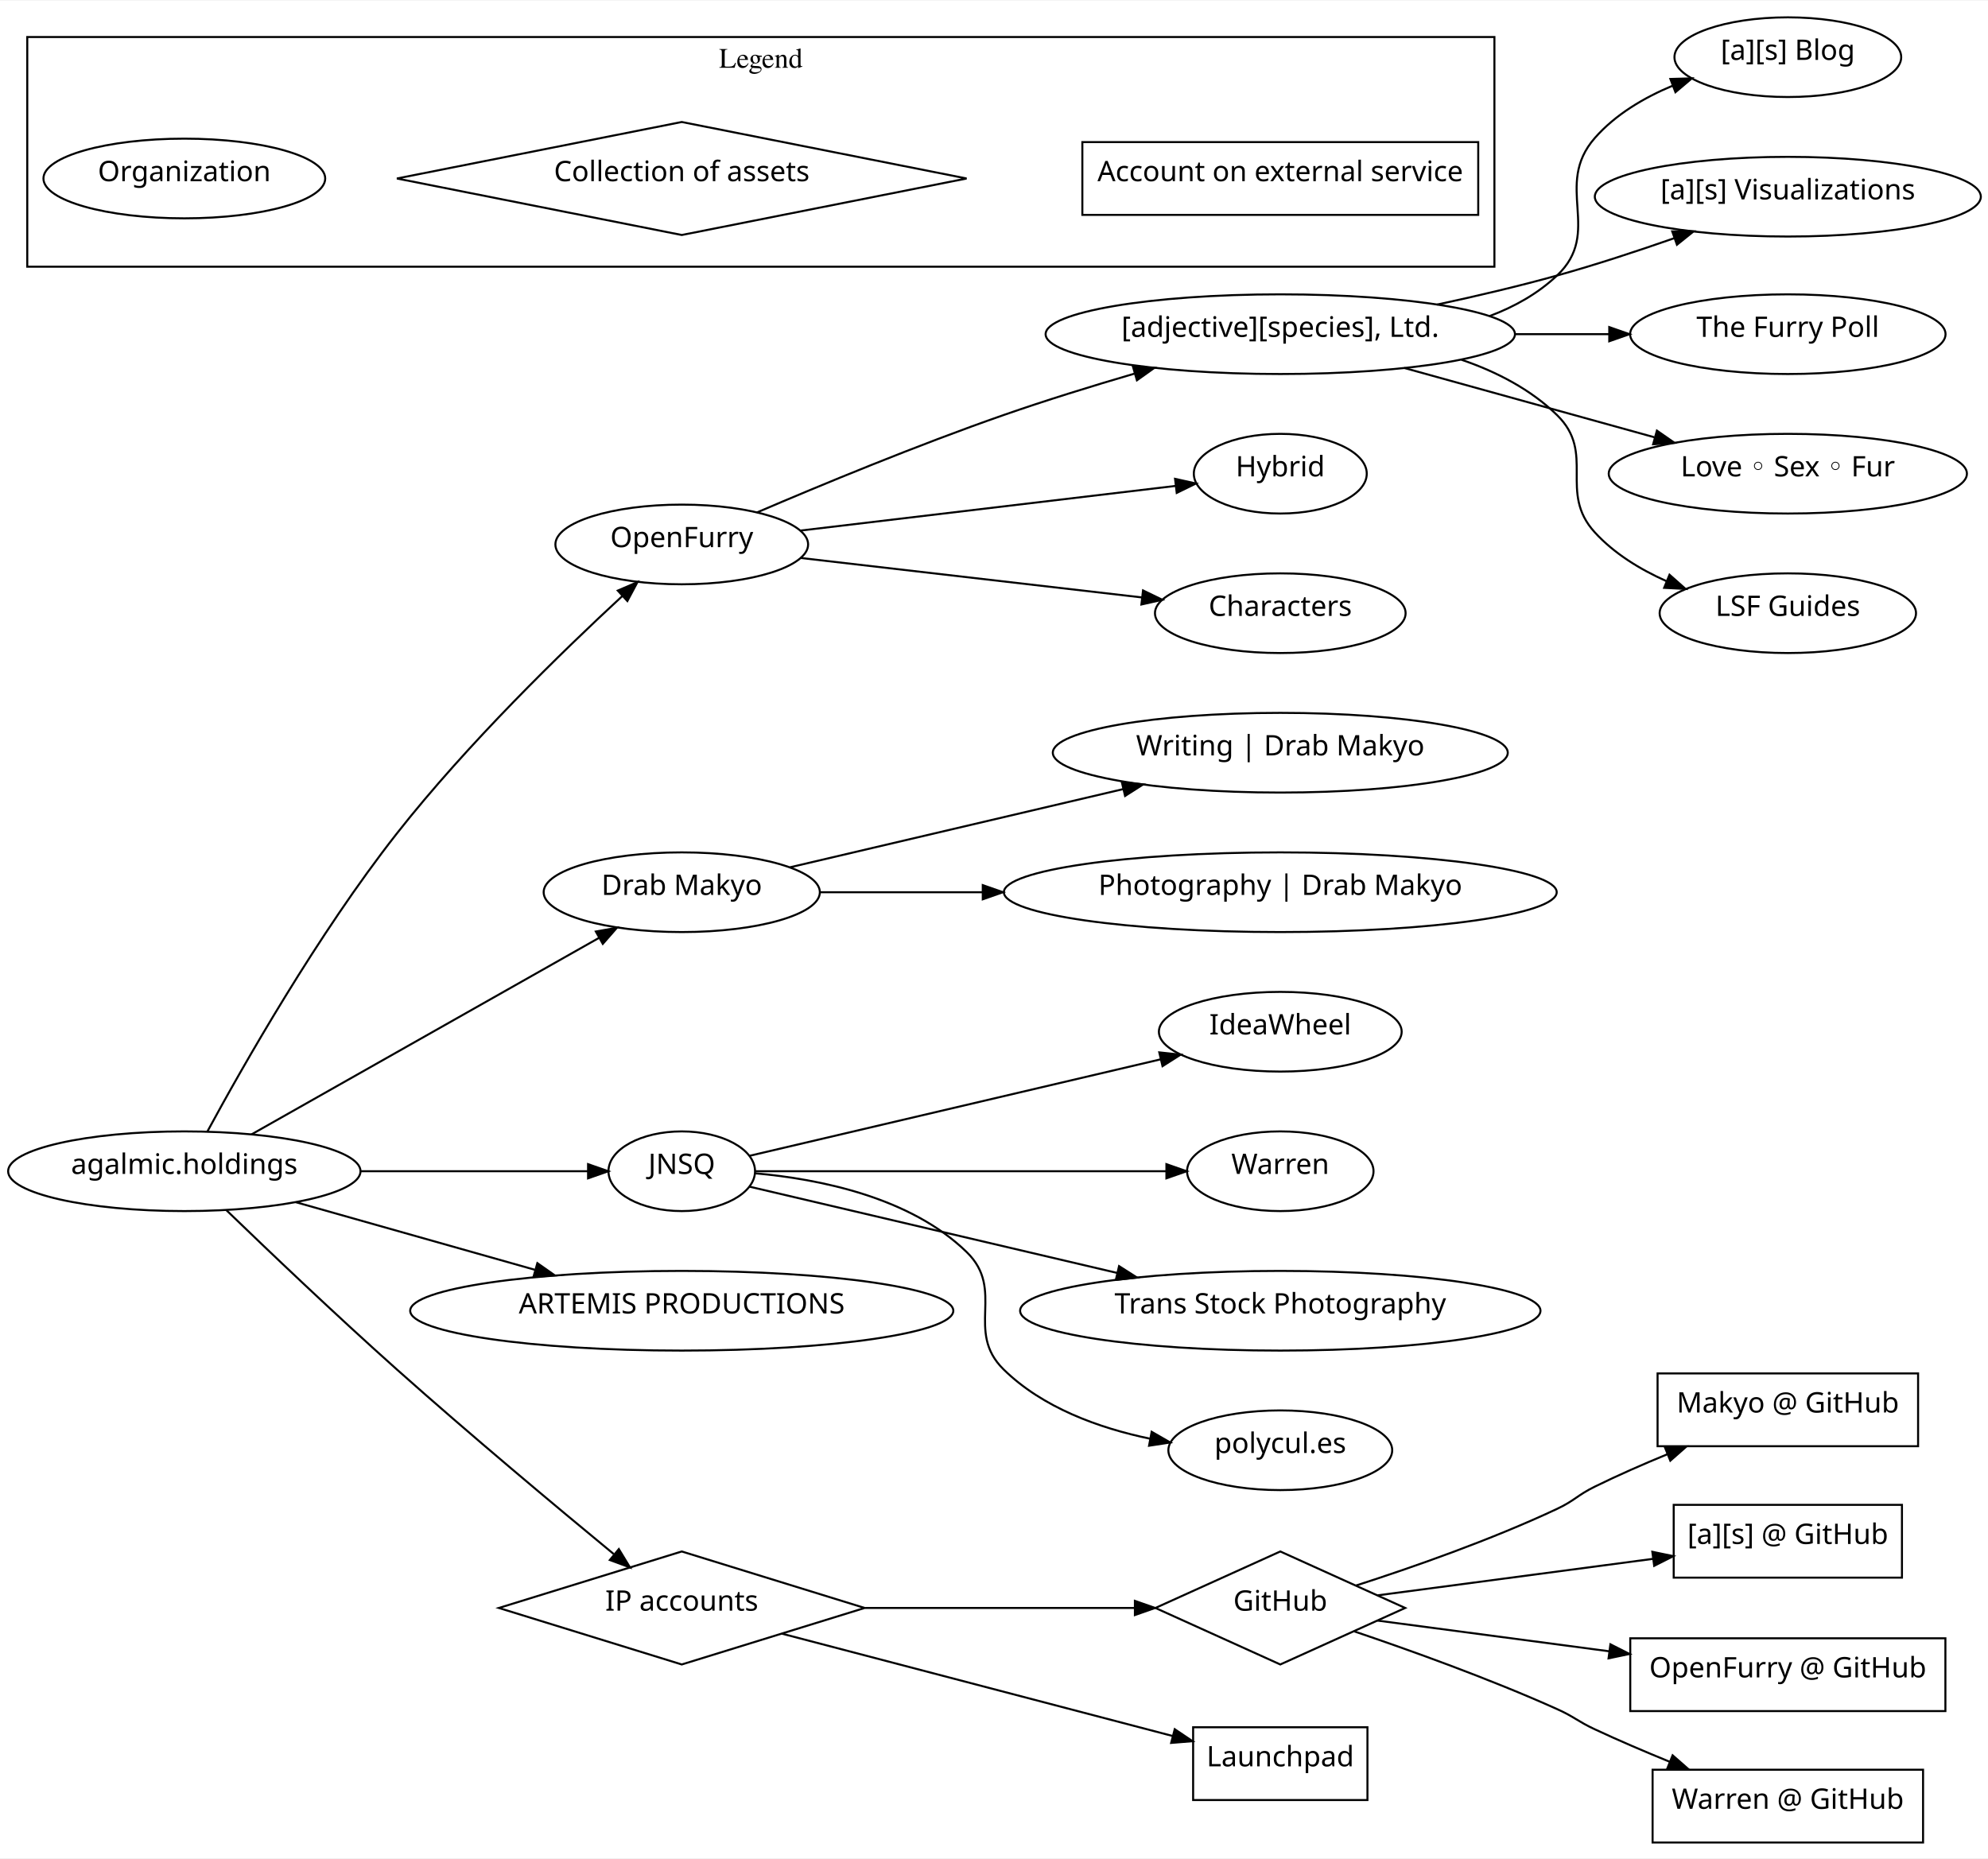
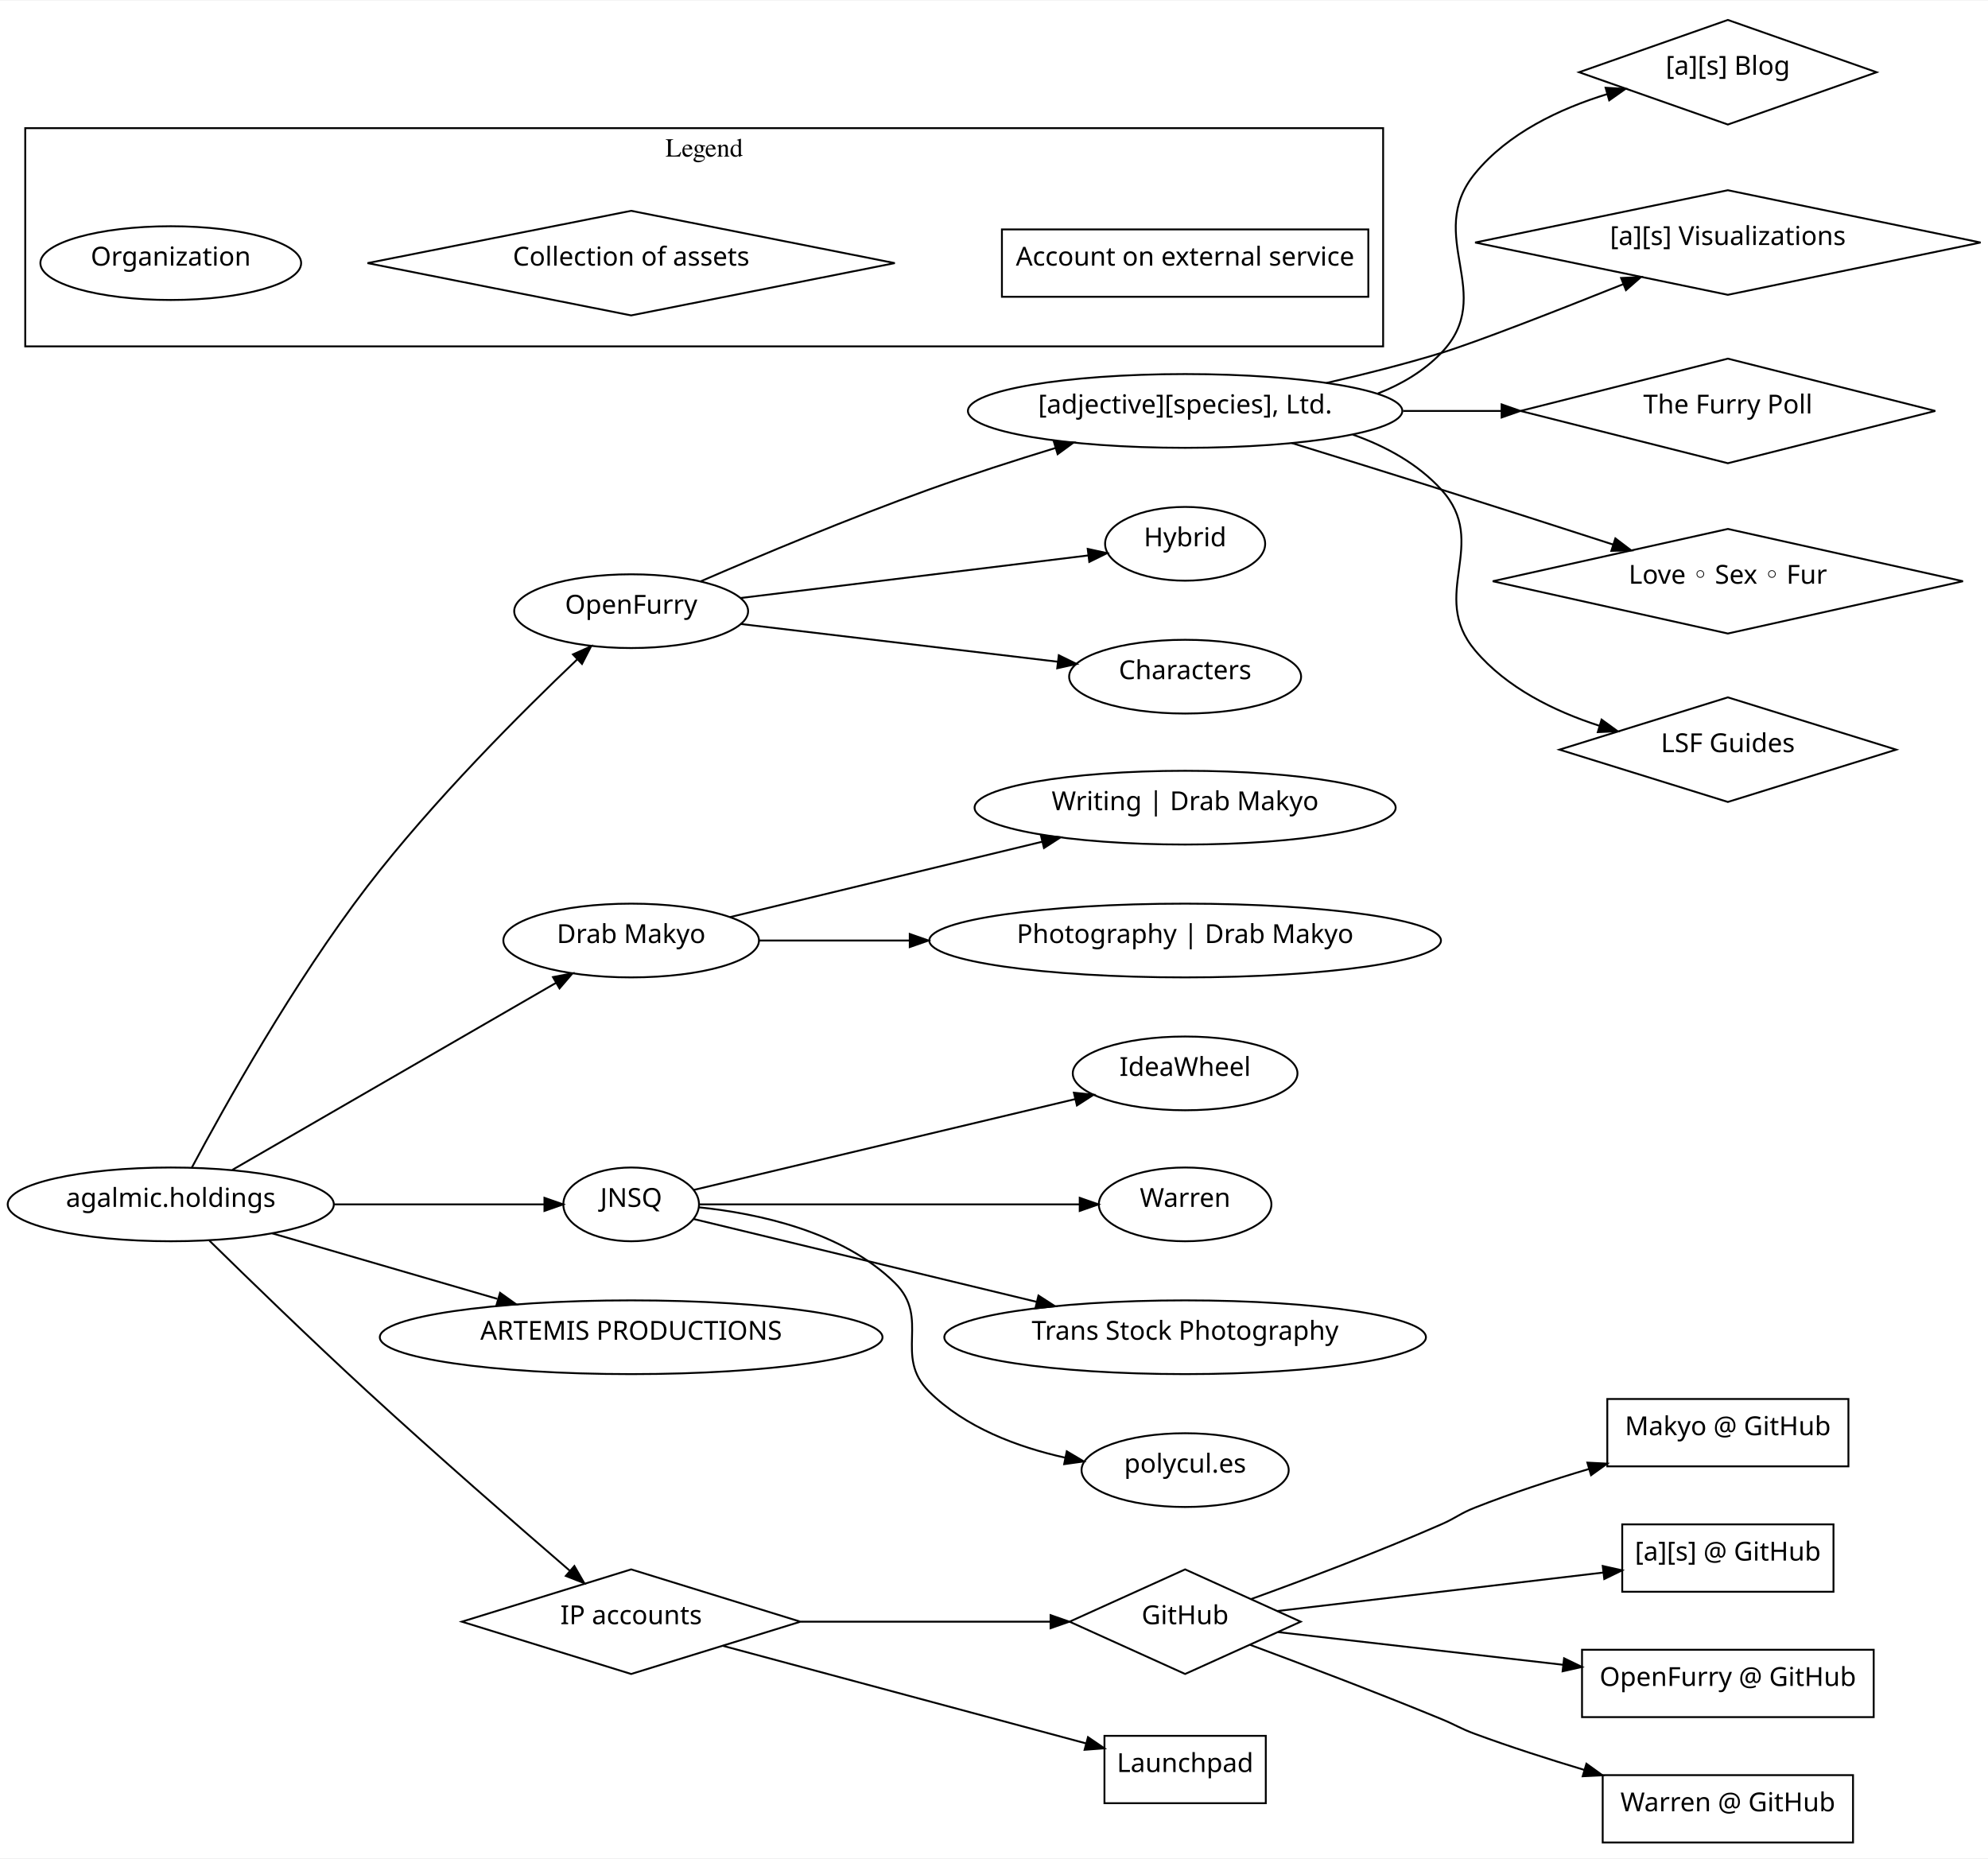
- <svg xmlns="http://www.w3.org/2000/svg" xmlns:xlink="http://www.w3.org/1999/xlink" width="539pt" height="504pt" viewBox="0.00 0.00 539.34 504.00">
-   <g id="graph0" class="graph" transform="scale(0.548585 0.548585) rotate(0) translate(4 914.728)">
-     <polygon fill="white" stroke="none" points="-4,4 -4,-914.728 979.155,-914.728 979.155,4 -4,4" />
+ <svg xmlns="http://www.w3.org/2000/svg" xmlns:xlink="http://www.w3.org/1999/xlink" width="539pt" height="504pt" viewBox="0.00 0.00 539.35 504.00">
+   <g id="graph0" class="graph" transform="scale(0.507743 0.507743) rotate(0) translate(4 988.629)">
+     <polygon fill="white" stroke="none" points="-4,4 -4,-988.629 1058.25,-988.629 1058.25,4 -4,4" />
    <g id="clust1" class="cluster">
-       <polygon fill="none" stroke="black" points="9.484,-783.108 9.484,-896.707 735.051,-896.707 735.051,-783.108 9.484,-783.108" />
-       <text text-anchor="middle" x="372.267" y="-881.507" font-family="Times,serif" font-size="14.00">Legend</text>
+       <polygon fill="none" stroke="black" points="9.484,-803.858 9.484,-920.467 735.051,-920.467 735.051,-803.858 9.484,-803.858" />
+       <text text-anchor="middle" x="372.267" y="-905.267" font-family="Times,serif" font-size="14.00">Legend</text>
    </g>
    <g id="node1" class="node">
      <g id="a_node1">
        <a xlink:href="http://agalmic.holdings" xlink:title="agalmic.holdings">
-           <ellipse fill="none" stroke="black" cx="87.155" cy="-335.737" rx="87.139" ry="19.705" />
-           <text text-anchor="middle" x="87.155" y="-334.398" font-family="Antykwa Torunska" font-size="14.00">agalmic.holdings</text>
+           <ellipse fill="none" stroke="black" cx="87.248" cy="-345.352" rx="87.139" ry="19.705" />
+           <text text-anchor="middle" x="87.248" y="-344.013" font-family="Antykwa Torunska" font-size="14.00">agalmic.holdings</text>
        </a>
      </g>
    </g>
    <g id="node2" class="node">
      <g id="a_node2">
        <a xlink:href="http://openfurry.org" xlink:title="OpenFurry">
-           <ellipse fill="none" stroke="black" cx="333.155" cy="-645.737" rx="62.495" ry="19.705" />
-           <text text-anchor="middle" x="333.155" y="-644.398" font-family="Antykwa Torunska" font-size="14.00">OpenFurry</text>
+           <ellipse fill="none" stroke="black" cx="333.248" cy="-662.352" rx="62.495" ry="19.705" />
+           <text text-anchor="middle" x="333.248" y="-661.013" font-family="Antykwa Torunska" font-size="14.00">OpenFurry</text>
        </a>
      </g>
    </g>
    <g id="edge1" class="edge">
-       <path fill="none" stroke="black" d="M98.578,-355.42C116.018,-387.606 153.073,-452.906 192.222,-502.737 227.088,-547.117 274.065,-592.767 303.735,-620.197" />
-       <polygon fill="black" stroke="black" points="301.52,-622.915 311.253,-627.1 306.254,-617.759 301.52,-622.915" />
+       <path fill="none" stroke="black" d="M98.401,-364.821C115.736,-397.338 152.999,-464.172 192.315,-515.352 227.388,-561.009 274.697,-608.27 304.333,-636.486" />
+       <polygon fill="black" stroke="black" points="302.163,-639.251 311.834,-643.58 306.973,-634.166 302.163,-639.251" />
    </g>
    <g id="node11" class="node">
      <g id="a_node11">
        <a xlink:href="http://drab-makyo.com" xlink:title="Drab Makyo">
-           <ellipse fill="none" stroke="black" cx="333.155" cy="-473.737" rx="68.3" ry="19.705" />
-           <text text-anchor="middle" x="333.155" y="-472.398" font-family="Antykwa Torunska" font-size="14.00">Drab Makyo</text>
+           <ellipse fill="none" stroke="black" cx="333.248" cy="-486.352" rx="68.3" ry="19.705" />
+           <text text-anchor="middle" x="333.248" y="-485.013" font-family="Antykwa Torunska" font-size="14.00">Drab Makyo</text>
        </a>
      </g>
    </g>
    <g id="edge10" class="edge">
-       <path fill="none" stroke="black" d="M120.305,-353.92C164.557,-378.948 244.2,-423.992 292.219,-451.15" />
-       <polygon fill="black" stroke="black" points="290.665,-454.292 301.092,-456.168 294.111,-448.199 290.665,-454.292" />
+       <path fill="none" stroke="black" d="M120.147,-363.785C164.564,-389.452 244.98,-435.922 293.012,-463.679" />
+       <polygon fill="black" stroke="black" points="291.468,-466.828 301.877,-468.801 294.97,-460.768 291.468,-466.828" />
    </g>
    <g id="node14" class="node">
      <g id="a_node14">
        <a xlink:href="http://jnsq.us" xlink:title="JNSQ">
-           <ellipse fill="none" stroke="black" cx="333.155" cy="-335.737" rx="36.241" ry="19.705" />
-           <text text-anchor="middle" x="333.155" y="-334.398" font-family="Antykwa Torunska" font-size="14.00">JNSQ</text>
+           <ellipse fill="none" stroke="black" cx="333.248" cy="-345.352" rx="36.241" ry="19.705" />
+           <text text-anchor="middle" x="333.248" y="-344.013" font-family="Antykwa Torunska" font-size="14.00">JNSQ</text>
        </a>
      </g>
    </g>
    <g id="edge13" class="edge">
-       <path fill="none" stroke="black" d="M174.524,-335.737C212.337,-335.737 255.155,-335.737 286.613,-335.737" />
-       <polygon fill="black" stroke="black" points="286.822,-339.237 296.822,-335.737 286.822,-332.237 286.822,-339.237" />
+       <path fill="none" stroke="black" d="M174.617,-345.352C212.43,-345.352 255.249,-345.352 286.706,-345.352" />
+       <polygon fill="black" stroke="black" points="286.915,-348.852 296.915,-345.352 286.915,-341.852 286.915,-348.852" />
    </g>
    <g id="node19" class="node">
      <g id="a_node19">
        <a xlink:href="http://artemis.productions" xlink:title="ARTEMIS PRODUCTIONS">
-           <ellipse fill="none" stroke="black" cx="333.155" cy="-266.737" rx="134.3" ry="19.705" />
-           <text text-anchor="middle" x="333.155" y="-265.398" font-family="Antykwa Torunska" font-size="14.00">ARTEMIS PRODUCTIONS</text>
+           <ellipse fill="none" stroke="black" cx="333.248" cy="-274.352" rx="134.3" ry="19.705" />
+           <text text-anchor="middle" x="333.248" y="-273.013" font-family="Antykwa Torunska" font-size="14.00">ARTEMIS PRODUCTIONS</text>
        </a>
      </g>
    </g>
    <g id="edge18" class="edge">
-       <path fill="none" stroke="black" d="M142.307,-320.424C177.105,-310.583 222.701,-297.689 260.487,-287.004" />
-       <polygon fill="black" stroke="black" points="261.746,-290.285 270.416,-284.196 259.841,-283.549 261.746,-290.285" />
+       <path fill="none" stroke="black" d="M141.494,-329.858C176.763,-319.595 223.415,-306.02 261.755,-294.864" />
+       <polygon fill="black" stroke="black" points="263.196,-298.09 271.82,-291.936 261.24,-291.369 263.196,-298.09" />
    </g>
    <g id="node20" class="node">
-       <polygon fill="none" stroke="black" points="333.155,-147.682 242.7,-119.737 333.155,-91.792 423.61,-119.737 333.155,-147.682" />
-       <text text-anchor="middle" x="333.155" y="-118.398" font-family="Antykwa Torunska" font-size="14.00">IP accounts</text>
+       <polygon fill="none" stroke="black" points="333.248,-150.297 242.793,-122.352 333.248,-94.407 423.704,-122.352 333.248,-150.297" />
+       <text text-anchor="middle" x="333.248" y="-121.013" font-family="Antykwa Torunska" font-size="14.00">IP accounts</text>
    </g>
    <g id="edge19" class="edge">
-       <path fill="none" stroke="black" d="M107.804,-316.621C128.507,-296.626 162.209,-264.487 192.222,-237.737 228.28,-205.599 270.85,-170.026 299.488,-146.427" />
-       <polygon fill="black" stroke="black" points="302.041,-148.858 307.541,-139.803 297.595,-143.452 302.041,-148.858" />
+       <path fill="none" stroke="black" d="M107.949,-325.916C128.694,-305.569 162.429,-272.82 192.315,-245.352 228.884,-211.74 271.933,-174.194 300.529,-149.528" />
+       <polygon fill="black" stroke="black" points="302.9,-152.105 308.193,-142.927 298.332,-146.801 302.9,-152.105" />
    </g>
    <g id="node3" class="node">
      <g id="a_node3">
        <a xlink:href="http://adjectivespecies.com" xlink:title="[adjective][species], Ltd.">
-           <ellipse fill="none" stroke="black" cx="629.155" cy="-749.737" rx="116.057" ry="19.705" />
-           <text text-anchor="middle" x="629.155" y="-748.398" font-family="Antykwa Torunska" font-size="14.00">[adjective][species], Ltd.</text>
+           <ellipse fill="none" stroke="black" cx="629.248" cy="-769.352" rx="116.057" ry="19.705" />
+           <text text-anchor="middle" x="629.248" y="-768.013" font-family="Antykwa Torunska" font-size="14.00">[adjective][species], Ltd.</text>
        </a>
      </g>
    </g>
    <g id="edge2" class="edge">
-       <path fill="none" stroke="black" d="M370.202,-661.505C402.009,-675.133 449.792,-694.917 492.305,-709.737 513.148,-717.003 536.081,-724.093 557.074,-730.236" />
-       <polygon fill="black" stroke="black" points="556.306,-733.658 566.886,-733.08 558.255,-726.934 556.306,-733.658" />
+       <path fill="none" stroke="black" d="M370.319,-678.265C402.142,-692.042 449.934,-712.096 492.398,-727.352 514.157,-735.169 538.177,-742.888 559.893,-749.534" />
+       <polygon fill="black" stroke="black" points="559.106,-752.953 569.691,-752.509 561.139,-746.255 559.106,-752.953" />
    </g>
    <g id="node9" class="node">
      <g id="a_node9">
        <a xlink:href="http://hybrid.ink" xlink:title="Hybrid">
-           <ellipse fill="none" stroke="black" cx="629.155" cy="-680.737" rx="42.766" ry="19.705" />
-           <text text-anchor="middle" x="629.155" y="-679.398" font-family="Antykwa Torunska" font-size="14.00">Hybrid</text>
+           <ellipse fill="none" stroke="black" cx="629.248" cy="-698.352" rx="42.766" ry="19.705" />
+           <text text-anchor="middle" x="629.248" y="-697.013" font-family="Antykwa Torunska" font-size="14.00">Hybrid</text>
        </a>
      </g>
    </g>
    <g id="edge8" class="edge">
-       <path fill="none" stroke="black" d="M391.539,-652.568C445.588,-659.003 525.775,-668.549 577.507,-674.708" />
-       <polygon fill="black" stroke="black" points="577.114,-678.185 587.458,-675.892 577.942,-671.234 577.114,-678.185" />
+       <path fill="none" stroke="black" d="M391.633,-669.378C445.682,-675.997 525.868,-685.815 577.6,-692.15" />
+       <polygon fill="black" stroke="black" points="577.2,-695.627 587.551,-693.368 578.051,-688.679 577.2,-695.627" />
    </g>
    <g id="node10" class="node">
      <g id="a_node10">
        <a xlink:href="http://characters.openfurry.org" xlink:title="Characters">
-           <ellipse fill="none" stroke="black" cx="629.155" cy="-611.737" rx="61.98" ry="19.705" />
-           <text text-anchor="middle" x="629.155" y="-610.398" font-family="Antykwa Torunska" font-size="14.00">Characters</text>
+           <ellipse fill="none" stroke="black" cx="629.248" cy="-627.352" rx="61.98" ry="19.705" />
+           <text text-anchor="middle" x="629.248" y="-626.013" font-family="Antykwa Torunska" font-size="14.00">Characters</text>
        </a>
      </g>
    </g>
    <g id="edge9" class="edge">
-       <path fill="none" stroke="black" d="M391.889,-639.06C440.412,-633.449 509.817,-625.422 560.853,-619.52" />
-       <polygon fill="black" stroke="black" points="561.272,-622.995 570.804,-618.37 560.468,-616.042 561.272,-622.995" />
+       <path fill="none" stroke="black" d="M391.633,-655.52C440.277,-649.729 510.092,-641.418 561.282,-635.324" />
+       <polygon fill="black" stroke="black" points="561.743,-638.794 571.259,-634.136 560.916,-631.843 561.743,-638.794" />
    </g>
    <g id="node4" class="node">
      <g id="a_node4">
        <a xlink:href="http://adjectivespecies.com" xlink:title="[a][s] Blog">
-           <ellipse fill="none" stroke="black" cx="880.155" cy="-886.737" rx="56.071" ry="19.705" />
-           <text text-anchor="middle" x="880.155" y="-885.398" font-family="Antykwa Torunska" font-size="14.00">[a][s] Blog</text>
+           <polygon fill="none" stroke="black" points="919.248,-978.297 839.755,-950.352 919.248,-922.407 998.741,-950.352 919.248,-978.297" />
+           <text text-anchor="middle" x="919.248" y="-949.013" font-family="Antykwa Torunska" font-size="14.00">[a][s] Blog</text>
        </a>
      </g>
    </g>
    <g id="edge3" class="edge">
-       <path fill="none" stroke="black" d="M732.733,-758.713C745.016,-763.34 756.535,-769.798 766.006,-778.737 788.798,-800.25 764.035,-823.157 784.681,-846.737 794.884,-858.389 809.055,-866.741 823.322,-872.689" />
-       <polygon fill="black" stroke="black" points="822.079,-875.961 832.67,-876.262 824.578,-869.422 822.079,-875.961" />
+       <path fill="none" stroke="black" d="M732.235,-778.683C744.916,-783.621 756.702,-790.594 766.099,-800.352 796.218,-831.628 756.683,-862.787 784.228,-896.352 801.866,-917.845 829.355,-930.85 854.857,-938.687" />
+       <polygon fill="black" stroke="black" points="853.932,-942.062 864.509,-941.444 855.855,-935.332 853.932,-942.062" />
    </g>
    <g id="node5" class="node">
      <g id="a_node5">
        <a xlink:href="http://vis.adjectivespecies.com" xlink:title="[a][s] Visualizations">
-           <ellipse fill="none" stroke="black" cx="880.155" cy="-817.737" rx="95.448" ry="19.705" />
-           <text text-anchor="middle" x="880.155" y="-816.398" font-family="Antykwa Torunska" font-size="14.00">[a][s] Visualizations</text>
+           <polygon fill="none" stroke="black" points="919.248,-887.297 784.207,-859.352 919.248,-831.407 1054.29,-859.352 919.248,-887.297" />
+           <text text-anchor="middle" x="919.248" y="-858.013" font-family="Antykwa Torunska" font-size="14.00">[a][s] Visualizations</text>
        </a>
      </g>
    </g>
    <g id="edge4" class="edge">
-       <path fill="none" stroke="black" d="M706.714,-764.377C726.167,-768.562 746.953,-773.441 766.006,-778.737 785.096,-784.044 805.665,-790.808 823.961,-797.209" />
-       <polygon fill="black" stroke="black" points="822.989,-800.577 833.584,-800.613 825.324,-793.978 822.989,-800.577" />
+       <path fill="none" stroke="black" d="M704.796,-784.31C724.856,-788.891 746.437,-794.331 766.099,-800.352 784.874,-806.101 827.924,-822.922 863.457,-837.139" />
+       <polygon fill="black" stroke="black" points="862.196,-840.404 872.78,-840.878 864.801,-833.907 862.196,-840.404" />
    </g>
    <g id="node6" class="node">
      <g id="a_node6">
        <a xlink:href="https://furrypoll.com" xlink:title="The Furry Poll">
-           <ellipse fill="none" stroke="black" cx="880.155" cy="-749.737" rx="78.003" ry="19.705" />
-           <text text-anchor="middle" x="880.155" y="-748.398" font-family="Antykwa Torunska" font-size="14.00">The Furry Poll</text>
+           <polygon fill="none" stroke="black" points="919.248,-797.297 808.42,-769.352 919.248,-741.407 1030.08,-769.352 919.248,-797.297" />
+           <text text-anchor="middle" x="919.248" y="-768.013" font-family="Antykwa Torunska" font-size="14.00">The Furry Poll</text>
        </a>
      </g>
    </g>
    <g id="edge5" class="edge">
-       <path fill="none" stroke="black" d="M745.544,-749.737C761.048,-749.737 776.742,-749.737 791.656,-749.737" />
-       <polygon fill="black" stroke="black" points="791.845,-753.237 801.845,-749.737 791.845,-746.237 791.845,-753.237" />
+       <path fill="none" stroke="black" d="M745.73,-769.352C762.997,-769.352 780.835,-769.352 798.195,-769.352" />
+       <polygon fill="black" stroke="black" points="798.354,-772.852 808.354,-769.352 798.354,-765.852 798.354,-772.852" />
    </g>
    <g id="node7" class="node">
      <g id="a_node7">
        <a xlink:href="http://lovesexfur.com" xlink:title="Love ◦ Sex ◦ Fur">
-           <ellipse fill="none" stroke="black" cx="880.155" cy="-680.737" rx="88.578" ry="19.705" />
-           <text text-anchor="middle" x="880.155" y="-679.398" font-family="Antykwa Torunska" font-size="14.00">Love ◦ Sex ◦ Fur</text>
+           <polygon fill="none" stroke="black" points="919.248,-706.297 793.616,-678.352 919.248,-650.407 1044.88,-678.352 919.248,-706.297" />
+           <text text-anchor="middle" x="919.248" y="-677.013" font-family="Antykwa Torunska" font-size="14.00">Love ◦ Sex ◦ Fur</text>
        </a>
      </g>
    </g>
    <g id="edge6" class="edge">
-       <path fill="none" stroke="black" d="M690.431,-733.034C727.822,-722.673 775.856,-709.362 814.106,-698.763" />
-       <polygon fill="black" stroke="black" points="815.409,-702.034 824.111,-695.99 813.54,-695.288 815.409,-702.034" />
+       <path fill="none" stroke="black" d="M686.145,-752.232C710.695,-744.671 739.85,-735.636 766.099,-727.352 796.401,-717.789 830.033,-706.978 857.956,-697.948" />
+       <polygon fill="black" stroke="black" points="859.143,-701.243 867.579,-694.834 856.988,-694.583 859.143,-701.243" />
    </g>
    <g id="node8" class="node">
      <g id="a_node8">
        <a xlink:href="http://guides.lovesexfur.com" xlink:title="LSF Guides">
-           <ellipse fill="none" stroke="black" cx="880.155" cy="-611.737" rx="63.401" ry="19.705" />
-           <text text-anchor="middle" x="880.155" y="-610.398" font-family="Antykwa Torunska" font-size="14.00">LSF Guides</text>
+           <polygon fill="none" stroke="black" points="919.248,-616.297 829.283,-588.352 919.248,-560.407 1009.21,-588.352 919.248,-616.297" />
+           <text text-anchor="middle" x="919.248" y="-587.013" font-family="Antykwa Torunska" font-size="14.00">LSF Guides</text>
        </a>
      </g>
    </g>
    <g id="edge7" class="edge">
-       <path fill="none" stroke="black" d="M718.764,-737.092C736.134,-731.14 752.98,-722.439 766.006,-709.737 785.395,-690.83 766.403,-671.719 784.681,-651.737 794.258,-641.267 807.023,-633.44 820.065,-627.625" />
-       <polygon fill="black" stroke="black" points="821.639,-630.763 829.569,-623.737 818.988,-624.284 821.639,-630.763" />
+       <path fill="none" stroke="black" d="M718.89,-756.696C736.573,-750.426 753.54,-741.124 766.099,-727.352 792.42,-698.489 759.034,-671.204 784.228,-641.352 801.035,-621.437 826.35,-608.954 850.467,-601.152" />
+       <polygon fill="black" stroke="black" points="851.771,-604.415 860.342,-598.187 849.758,-597.711 851.771,-604.415" />
    </g>
    <g id="node12" class="node">
      <g id="a_node12">
        <a xlink:href="http://writing.drab-makyo.com" xlink:title="Writing | Drab Makyo">
-           <ellipse fill="none" stroke="black" cx="629.155" cy="-542.737" rx="112.497" ry="19.705" />
-           <text text-anchor="middle" x="629.155" y="-541.398" font-family="Antykwa Torunska" font-size="14.00">Writing | Drab Makyo</text>
+           <ellipse fill="none" stroke="black" cx="629.248" cy="-557.352" rx="112.497" ry="19.705" />
+           <text text-anchor="middle" x="629.248" y="-556.013" font-family="Antykwa Torunska" font-size="14.00">Writing | Drab Makyo</text>
        </a>
      </g>
    </g>
    <g id="edge11" class="edge">
-       <path fill="none" stroke="black" d="M386.717,-486.073C432.568,-496.834 499.677,-512.584 551.512,-524.749" />
-       <polygon fill="black" stroke="black" points="550.799,-528.177 561.334,-527.055 552.399,-521.362 550.799,-528.177" />
+       <path fill="none" stroke="black" d="M386.133,-498.882C432.36,-510.046 500.58,-526.52 552.834,-539.14" />
+       <polygon fill="black" stroke="black" points="552.186,-542.584 562.729,-541.529 553.83,-535.779 552.186,-542.584" />
    </g>
    <g id="node13" class="node">
      <g id="a_node13">
        <a xlink:href="http://makyo.photography" xlink:title="Photography | Drab Makyo">
-           <ellipse fill="none" stroke="black" cx="629.155" cy="-473.737" rx="136.702" ry="19.705" />
-           <text text-anchor="middle" x="629.155" y="-472.398" font-family="Antykwa Torunska" font-size="14.00">Photography | Drab Makyo</text>
+           <ellipse fill="none" stroke="black" cx="629.248" cy="-486.352" rx="136.702" ry="19.705" />
+           <text text-anchor="middle" x="629.248" y="-485.013" font-family="Antykwa Torunska" font-size="14.00">Photography | Drab Makyo</text>
        </a>
      </g>
    </g>
    <g id="edge12" class="edge">
-       <path fill="none" stroke="black" d="M401.605,-473.737C425.612,-473.737 453.669,-473.737 481.7,-473.737" />
-       <polygon fill="black" stroke="black" points="482.019,-477.237 492.019,-473.737 482.019,-470.237 482.019,-477.237" />
+       <path fill="none" stroke="black" d="M401.698,-486.352C425.705,-486.352 453.762,-486.352 481.794,-486.352" />
+       <polygon fill="black" stroke="black" points="482.112,-489.852 492.112,-486.352 482.112,-482.852 482.112,-489.852" />
    </g>
    <g id="node15" class="node">
      <g id="a_node15">
        <a xlink:href="http://ideas.jnsq.us" xlink:title="IdeaWheel">
-           <ellipse fill="none" stroke="black" cx="629.155" cy="-404.737" rx="60.037" ry="19.705" />
-           <text text-anchor="middle" x="629.155" y="-403.398" font-family="Antykwa Torunska" font-size="14.00">IdeaWheel</text>
+           <ellipse fill="none" stroke="black" cx="629.248" cy="-415.352" rx="60.037" ry="19.705" />
+           <text text-anchor="middle" x="629.248" y="-414.013" font-family="Antykwa Torunska" font-size="14.00">IdeaWheel</text>
        </a>
      </g>
    </g>
    <g id="edge14" class="edge">
-       <path fill="none" stroke="black" d="M366.742,-343.385C415.743,-354.885 509.131,-376.803 569.999,-391.088" />
-       <polygon fill="black" stroke="black" points="569.314,-394.522 579.849,-393.4 570.913,-387.708 569.314,-394.522" />
+       <path fill="none" stroke="black" d="M366.553,-353.043C415.584,-364.717 509.519,-387.083 570.494,-401.601" />
+       <polygon fill="black" stroke="black" points="569.819,-405.038 580.357,-403.949 571.44,-398.228 569.819,-405.038" />
    </g>
    <g id="node16" class="node">
      <g id="a_node16">
        <a xlink:href="https://warren.community" xlink:title="Warren">
-           <ellipse fill="none" stroke="black" cx="629.155" cy="-335.737" rx="46.111" ry="19.705" />
-           <text text-anchor="middle" x="629.155" y="-334.398" font-family="Antykwa Torunska" font-size="14.00">Warren</text>
+           <ellipse fill="none" stroke="black" cx="629.248" cy="-345.352" rx="46.111" ry="19.705" />
+           <text text-anchor="middle" x="629.248" y="-344.013" font-family="Antykwa Torunska" font-size="14.00">Warren</text>
        </a>
      </g>
    </g>
    <g id="edge15" class="edge">
-       <path fill="none" stroke="black" d="M369.326,-335.737C419.755,-335.737 513.092,-335.737 572.824,-335.737" />
-       <polygon fill="black" stroke="black" points="572.838,-339.237 582.838,-335.737 572.838,-332.237 572.838,-339.237" />
+       <path fill="none" stroke="black" d="M369.42,-345.352C419.848,-345.352 513.185,-345.352 572.917,-345.352" />
+       <polygon fill="black" stroke="black" points="572.931,-348.852 582.931,-345.352 572.931,-341.852 572.931,-348.852" />
    </g>
    <g id="node17" class="node">
      <g id="a_node17">
        <a xlink:href="http://transstock.photography" xlink:title="Trans Stock Photography">
-           <ellipse fill="none" stroke="black" cx="629.155" cy="-266.737" rx="128.67" ry="19.705" />
-           <text text-anchor="middle" x="629.155" y="-265.398" font-family="Antykwa Torunska" font-size="14.00">Trans Stock Photography</text>
+           <ellipse fill="none" stroke="black" cx="629.248" cy="-274.352" rx="128.67" ry="19.705" />
+           <text text-anchor="middle" x="629.248" y="-273.013" font-family="Antykwa Torunska" font-size="14.00">Trans Stock Photography</text>
        </a>
      </g>
    </g>
    <g id="edge16" class="edge">
-       <path fill="none" stroke="black" d="M366.742,-328.089C410.29,-317.869 488.898,-299.42 548.579,-285.413" />
-       <polygon fill="black" stroke="black" points="549.425,-288.81 558.361,-283.117 547.825,-281.995 549.425,-288.81" />
+       <path fill="none" stroke="black" d="M366.553,-337.55C410.356,-326.972 489.997,-307.739 549.959,-293.258" />
+       <polygon fill="black" stroke="black" points="550.882,-296.636 559.781,-290.887 549.239,-289.832 550.882,-296.636" />
    </g>
    <g id="node18" class="node">
      <g id="a_node18">
        <a xlink:href="http://polycul.es" xlink:title="polycul.es">
-           <ellipse fill="none" stroke="black" cx="629.155" cy="-197.737" rx="55.353" ry="19.705" />
-           <text text-anchor="middle" x="629.155" y="-196.398" font-family="Antykwa Torunska" font-size="14.00">polycul.es</text>
+           <ellipse fill="none" stroke="black" cx="629.248" cy="-203.352" rx="55.353" ry="19.705" />
+           <text text-anchor="middle" x="629.248" y="-202.013" font-family="Antykwa Torunska" font-size="14.00">polycul.es</text>
        </a>
      </g>
    </g>
    <g id="edge17" class="edge">
-       <path fill="none" stroke="black" d="M369.519,-334.708C400.95,-331.91 446.13,-322.981 474.089,-295.737 493.44,-276.88 473.028,-256.67 492.305,-237.737 511.583,-218.801 539.349,-208.752 564.761,-203.449" />
-       <polygon fill="black" stroke="black" points="565.548,-206.863 574.731,-201.578 564.257,-199.983 565.548,-206.863" />
+       <path fill="none" stroke="black" d="M369.342,-343.797C400.808,-340.545 446.206,-330.975 474.182,-303.352 493.409,-284.368 473.25,-264.415 492.398,-245.352 511.704,-226.132 539.609,-215.678 565.112,-210.003" />
+       <polygon fill="black" stroke="black" points="566.004,-213.394 575.115,-207.987 564.62,-206.532 566.004,-213.394" />
    </g>
    <g id="node21" class="node">
-       <polygon fill="none" stroke="black" points="629.155,-147.682 567.403,-119.737 629.155,-91.792 690.907,-119.737 629.155,-147.682" />
-       <text text-anchor="middle" x="629.155" y="-118.398" font-family="Antykwa Torunska" font-size="14.00">GitHub</text>
+       <polygon fill="none" stroke="black" points="629.248,-150.297 567.496,-122.352 629.248,-94.407 691.001,-122.352 629.248,-150.297" />
+       <text text-anchor="middle" x="629.248" y="-121.013" font-family="Antykwa Torunska" font-size="14.00">GitHub</text>
    </g>
    <g id="edge20" class="edge">
-       <path fill="none" stroke="black" d="M423.962,-119.737C466.682,-119.737 517.037,-119.737 557.052,-119.737" />
-       <polygon fill="black" stroke="black" points="557.255,-123.237 567.255,-119.737 557.255,-116.237 557.255,-123.237" />
+       <path fill="none" stroke="black" d="M424.056,-122.352C466.775,-122.352 517.13,-122.352 557.145,-122.352" />
+       <polygon fill="black" stroke="black" points="557.348,-125.852 567.348,-122.352 557.348,-118.852 557.348,-125.852" />
    </g>
    <g id="node26" class="node">
      <g id="a_node26">
        <a xlink:href="https://launchpad.net/~makyo" xlink:title="Launchpad">
-           <polygon fill="none" stroke="black" points="672.258,-60.737 586.053,-60.737 586.053,-24.737 672.258,-24.737 672.258,-60.737" />
-           <text text-anchor="middle" x="629.155" y="-41.398" font-family="Antykwa Torunska" font-size="14.00">Launchpad</text>
+           <polygon fill="none" stroke="black" points="672.351,-61.352 586.146,-61.352 586.146,-25.352 672.351,-25.352 672.351,-61.352" />
+           <text text-anchor="middle" x="629.248" y="-42.013" font-family="Antykwa Torunska" font-size="14.00">Launchpad</text>
        </a>
      </g>
    </g>
    <g id="edge25" class="edge">
-       <path fill="none" stroke="black" d="M382.703,-107.022C435.981,-93.068 521.191,-70.751 575.898,-56.423" />
-       <polygon fill="black" stroke="black" points="576.957,-59.764 585.744,-53.845 575.183,-52.993 576.957,-59.764" />
+       <path fill="none" stroke="black" d="M382.139,-109.483C435.445,-95.16 521.297,-72.091 576.22,-57.332" />
+       <polygon fill="black" stroke="black" points="577.352,-60.652 586.101,-54.677 575.535,-53.892 577.352,-60.652" />
    </g>
    <g id="node22" class="node">
      <g id="a_node22">
        <a xlink:href="https://github.com/makyo" xlink:title="Makyo @ GitHub">
-           <polygon fill="none" stroke="black" points="944.573,-235.737 815.738,-235.737 815.738,-199.737 944.573,-199.737 944.573,-235.737" />
-           <text text-anchor="middle" x="880.155" y="-216.398" font-family="Antykwa Torunska" font-size="14.00">Makyo @ GitHub</text>
+           <polygon fill="none" stroke="black" points="983.666,-241.352 854.831,-241.352 854.831,-205.352 983.666,-205.352 983.666,-241.352" />
+           <text text-anchor="middle" x="919.248" y="-222.013" font-family="Antykwa Torunska" font-size="14.00">Makyo @ GitHub</text>
        </a>
      </g>
    </g>
    <g id="edge21" class="edge">
-       <path fill="none" stroke="black" d="M666.647,-130.851C694.429,-139.799 733.329,-153.384 766.006,-168.737 774.725,-172.833 776.038,-175.483 784.681,-179.737 796.071,-185.343 808.504,-190.793 820.498,-195.735" />
-       <polygon fill="black" stroke="black" points="819.413,-199.071 829.996,-199.582 822.041,-192.583 819.413,-199.071" />
+       <path fill="none" stroke="black" d="M664.388,-134.396C692.083,-144.411 731.984,-159.395 766.099,-174.352 774.338,-177.964 775.859,-180.053 784.228,-183.352 803.642,-191.003 825.124,-198.025 845.098,-203.978" />
+       <polygon fill="black" stroke="black" points="844.186,-207.358 854.767,-206.812 846.156,-200.64 844.186,-207.358" />
    </g>
    <g id="node23" class="node">
      <g id="a_node23">
        <a xlink:href="https://github.com/adjspecies" xlink:title="[a][s] @ GitHub">
-           <polygon fill="none" stroke="black" points="936.596,-170.737 823.715,-170.737 823.715,-134.737 936.596,-134.737 936.596,-170.737" />
-           <text text-anchor="middle" x="880.155" y="-151.398" font-family="Antykwa Torunska" font-size="14.00">[a][s] @ GitHub</text>
+           <polygon fill="none" stroke="black" points="975.689,-174.352 862.808,-174.352 862.808,-138.352 975.689,-138.352 975.689,-174.352" />
+           <text text-anchor="middle" x="919.248" y="-155.013" font-family="Antykwa Torunska" font-size="14.00">[a][s] @ GitHub</text>
        </a>
      </g>
    </g>
    <g id="edge22" class="edge">
-       <path fill="none" stroke="black" d="M677.283,-125.983C715.789,-131.086 770.653,-138.357 813.469,-144.032" />
-       <polygon fill="black" stroke="black" points="813.147,-147.519 823.52,-145.364 814.067,-140.58 813.147,-147.519" />
+       <path fill="none" stroke="black" d="M678.453,-128.043C726.216,-133.681 799.712,-142.358 852.749,-148.619" />
+       <polygon fill="black" stroke="black" points="852.394,-152.102 862.736,-149.798 853.215,-145.15 852.394,-152.102" />
    </g>
    <g id="node24" class="node">
      <g id="a_node24">
        <a xlink:href="https://github.com/openfurry" xlink:title="OpenFurry @ GitHub">
-           <polygon fill="none" stroke="black" points="958.08,-104.737 802.23,-104.737 802.23,-68.737 958.08,-68.737 958.08,-104.737" />
-           <text text-anchor="middle" x="880.155" y="-85.398" font-family="Antykwa Torunska" font-size="14.00">OpenFurry @ GitHub</text>
+           <polygon fill="none" stroke="black" points="997.173,-107.352 841.324,-107.352 841.324,-71.352 997.173,-71.352 997.173,-107.352" />
+           <text text-anchor="middle" x="919.248" y="-88.013" font-family="Antykwa Torunska" font-size="14.00">OpenFurry @ GitHub</text>
        </a>
      </g>
    </g>
    <g id="edge23" class="edge">
-       <path fill="none" stroke="black" d="M677.283,-113.491C709.51,-109.22 753.196,-103.43 791.687,-98.329" />
-       <polygon fill="black" stroke="black" points="792.417,-101.763 801.87,-96.98 791.497,-94.824 792.417,-101.763" />
+       <path fill="none" stroke="black" d="M678.778,-116.791C720.321,-112.031 781.159,-105.06 831.117,-99.336" />
+       <polygon fill="black" stroke="black" points="831.741,-102.787 841.277,-98.171 830.944,-95.833 831.741,-102.787" />
    </g>
    <g id="node25" class="node">
      <g id="a_node25">
        <a xlink:href="https://github.com/warren-community" xlink:title="Warren @ GitHub">
-           <polygon fill="none" stroke="black" points="947.036,-39.737 813.275,-39.737 813.275,-3.737 947.036,-3.737 947.036,-39.737" />
-           <text text-anchor="middle" x="880.155" y="-20.398" font-family="Antykwa Torunska" font-size="14.00">Warren @ GitHub</text>
+           <polygon fill="none" stroke="black" points="986.129,-40.352 852.368,-40.352 852.368,-4.352 986.129,-4.352 986.129,-40.352" />
+           <text text-anchor="middle" x="919.248" y="-21.013" font-family="Antykwa Torunska" font-size="14.00">Warren @ GitHub</text>
        </a>
      </g>
    </g>
    <g id="edge24" class="edge">
-       <path fill="none" stroke="black" d="M665.593,-108.206C693.325,-98.822 732.649,-84.719 766.006,-69.737 774.595,-65.879 776.151,-63.722 784.681,-59.737 796.552,-54.192 809.467,-48.673 821.827,-43.629" />
-       <polygon fill="black" stroke="black" points="823.178,-46.858 831.144,-39.873 820.56,-40.366 823.178,-46.858" />
+       <path fill="none" stroke="black" d="M663.93,-109.994C691.533,-99.738 731.538,-84.582 766.099,-70.352 774.243,-66.999 775.964,-65.395 784.228,-62.352 802.941,-55.461 823.44,-48.875 842.654,-43.107" />
+       <polygon fill="black" stroke="black" points="843.675,-46.455 852.267,-40.257 841.685,-39.744 843.675,-46.455" />
    </g>
    <g id="node27" class="node">
-       <ellipse fill="none" stroke="black" cx="87.155" cy="-826.737" rx="69.672" ry="19.705" />
-       <text text-anchor="middle" x="87.155" y="-825.398" font-family="Antykwa Torunska" font-size="14.00">Organization</text>
+       <ellipse fill="none" stroke="black" cx="87.248" cy="-848.352" rx="69.672" ry="19.705" />
+       <text text-anchor="middle" x="87.248" y="-847.013" font-family="Antykwa Torunska" font-size="14.00">Organization</text>
    </g>
    <g id="node28" class="node">
-       <polygon fill="none" stroke="black" points="333.155,-854.682 192.288,-826.737 333.155,-798.792 474.022,-826.737 333.155,-854.682" />
-       <text text-anchor="middle" x="333.155" y="-825.398" font-family="Antykwa Torunska" font-size="14.00">Collection of assets</text>
+       <polygon fill="none" stroke="black" points="333.248,-876.297 192.381,-848.352 333.248,-820.407 474.116,-848.352 333.248,-876.297" />
+       <text text-anchor="middle" x="333.248" y="-847.013" font-family="Antykwa Torunska" font-size="14.00">Collection of assets</text>
    </g>
    <g id="node29" class="node">
-       <polygon fill="none" stroke="black" points="727.044,-844.737 531.266,-844.737 531.266,-808.737 727.044,-808.737 727.044,-844.737" />
-       <text text-anchor="middle" x="629.155" y="-825.398" font-family="Antykwa Torunska" font-size="14.00">Account on external service</text>
+       <polygon fill="none" stroke="black" points="727.137,-866.352 531.359,-866.352 531.359,-830.352 727.137,-830.352 727.137,-866.352" />
+       <text text-anchor="middle" x="629.248" y="-847.013" font-family="Antykwa Torunska" font-size="14.00">Account on external service</text>
    </g>
  </g>
</svg>
